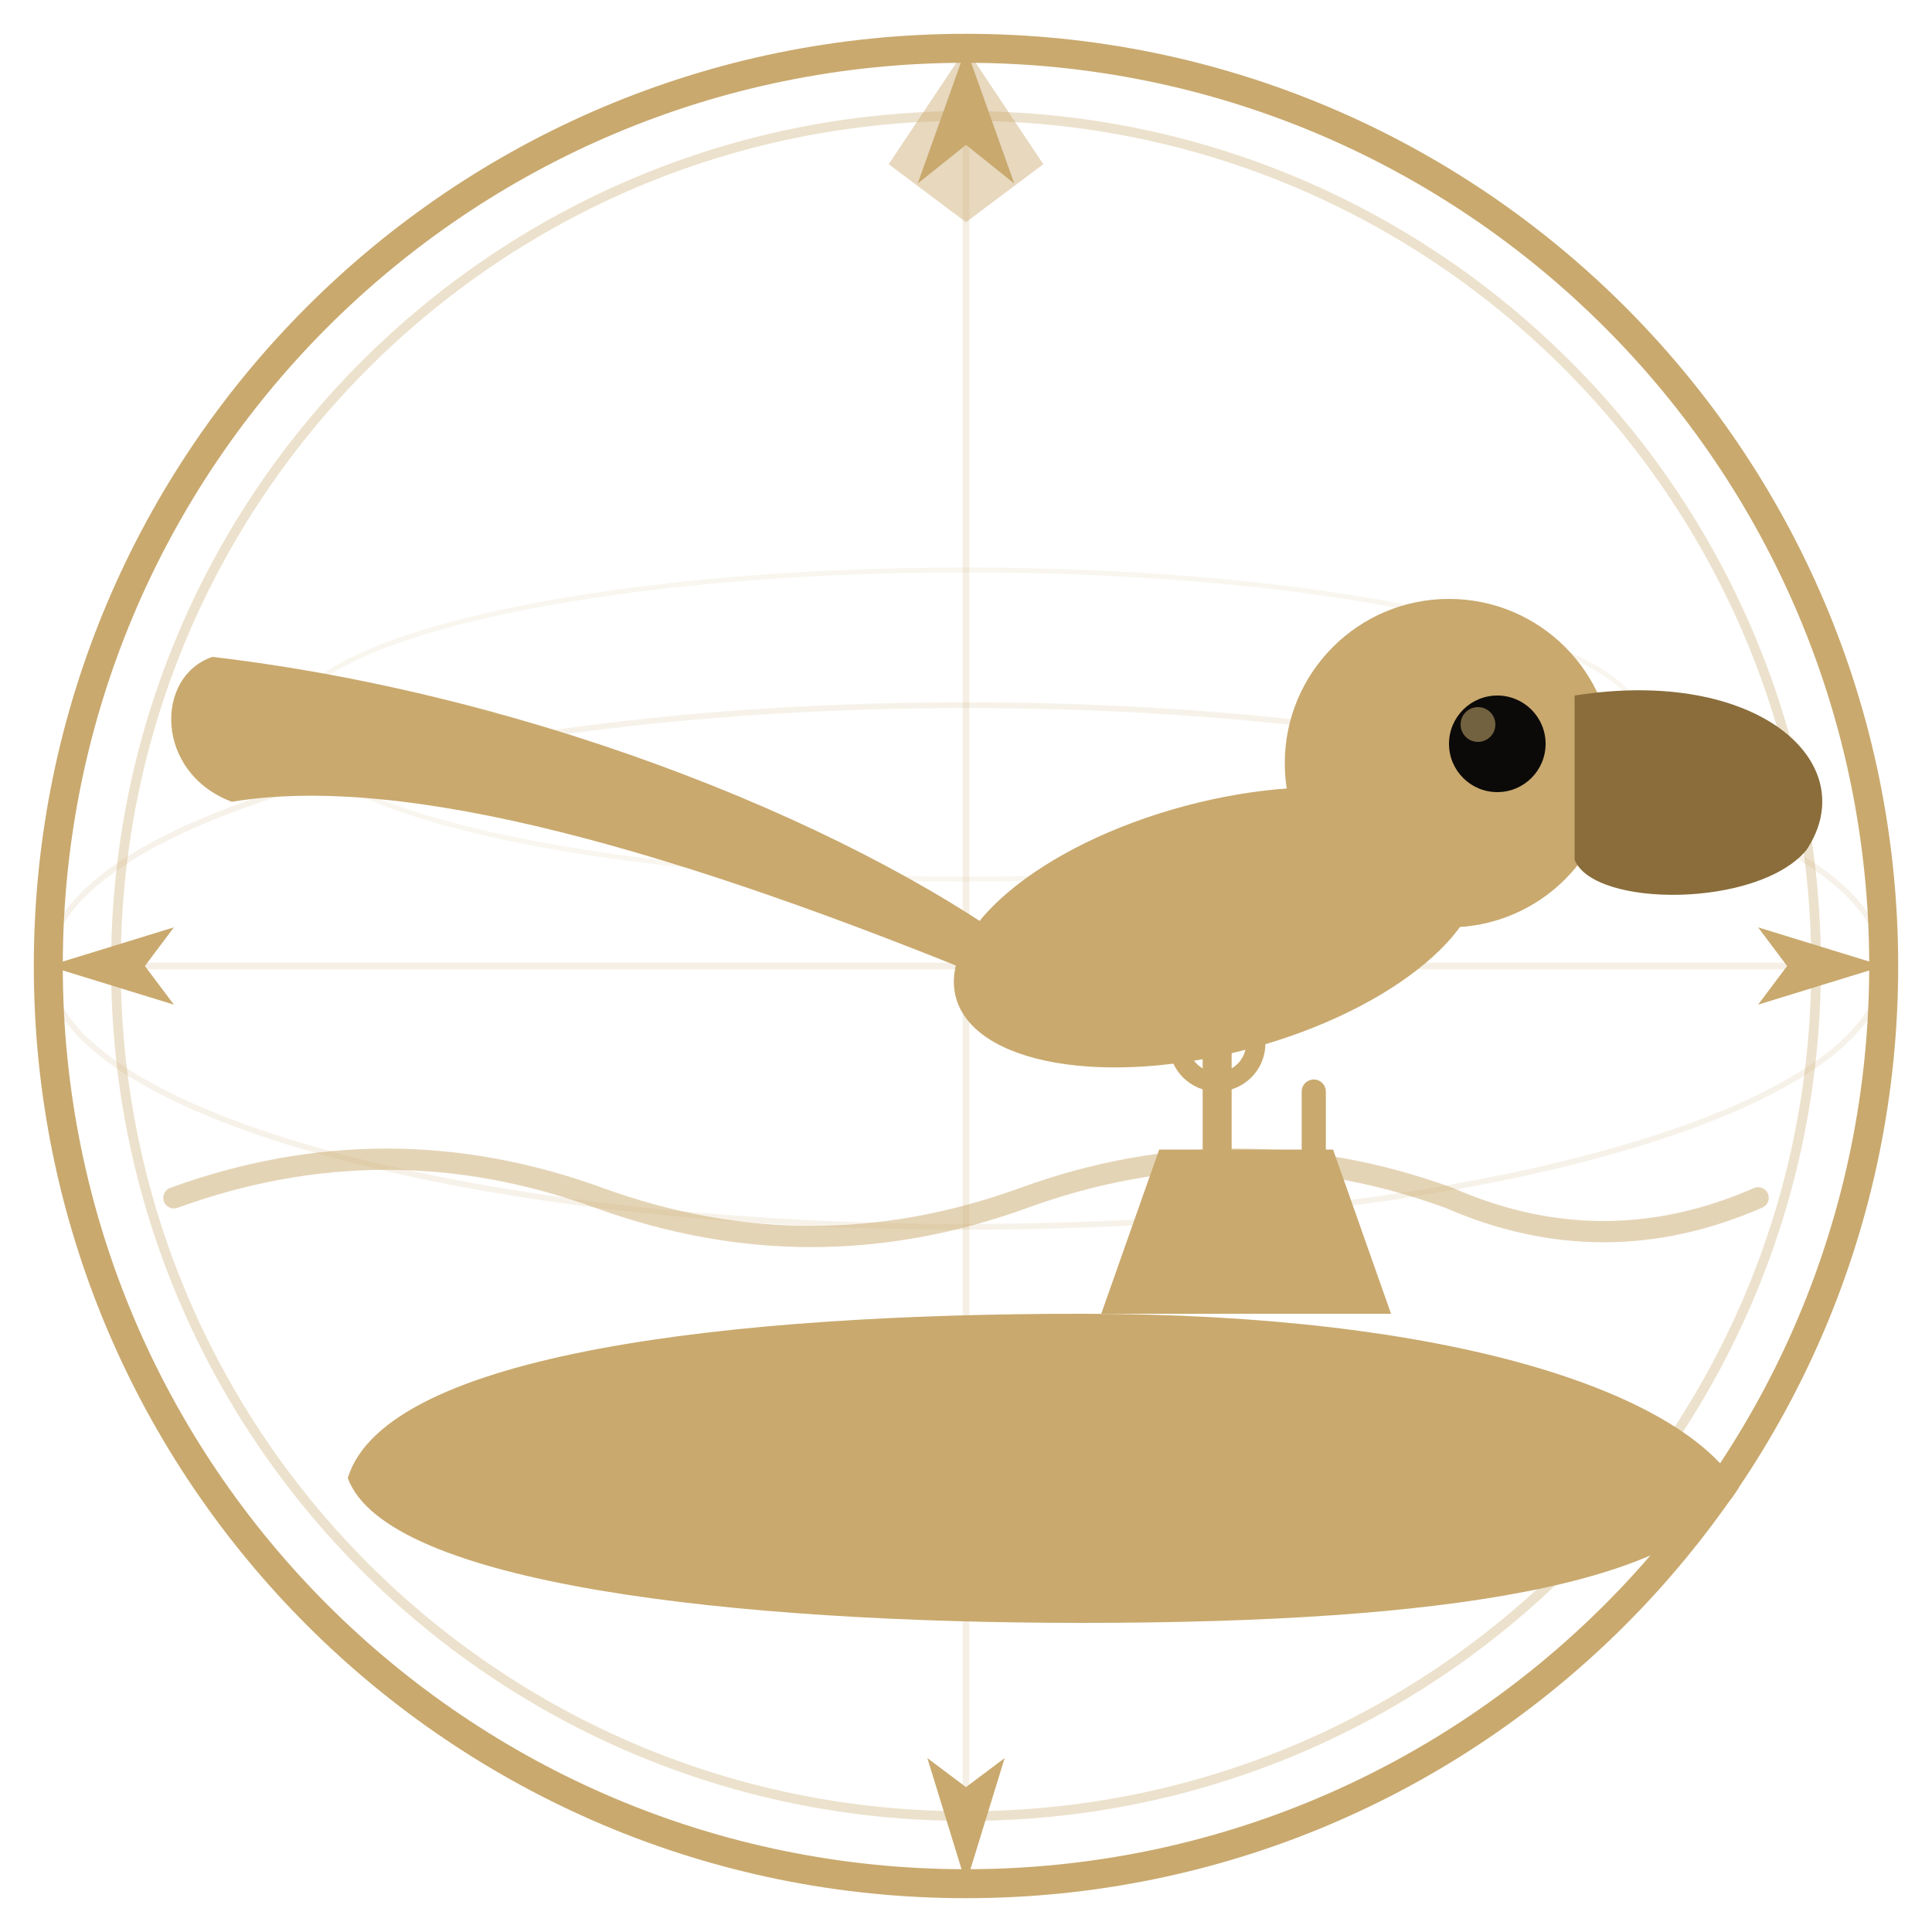
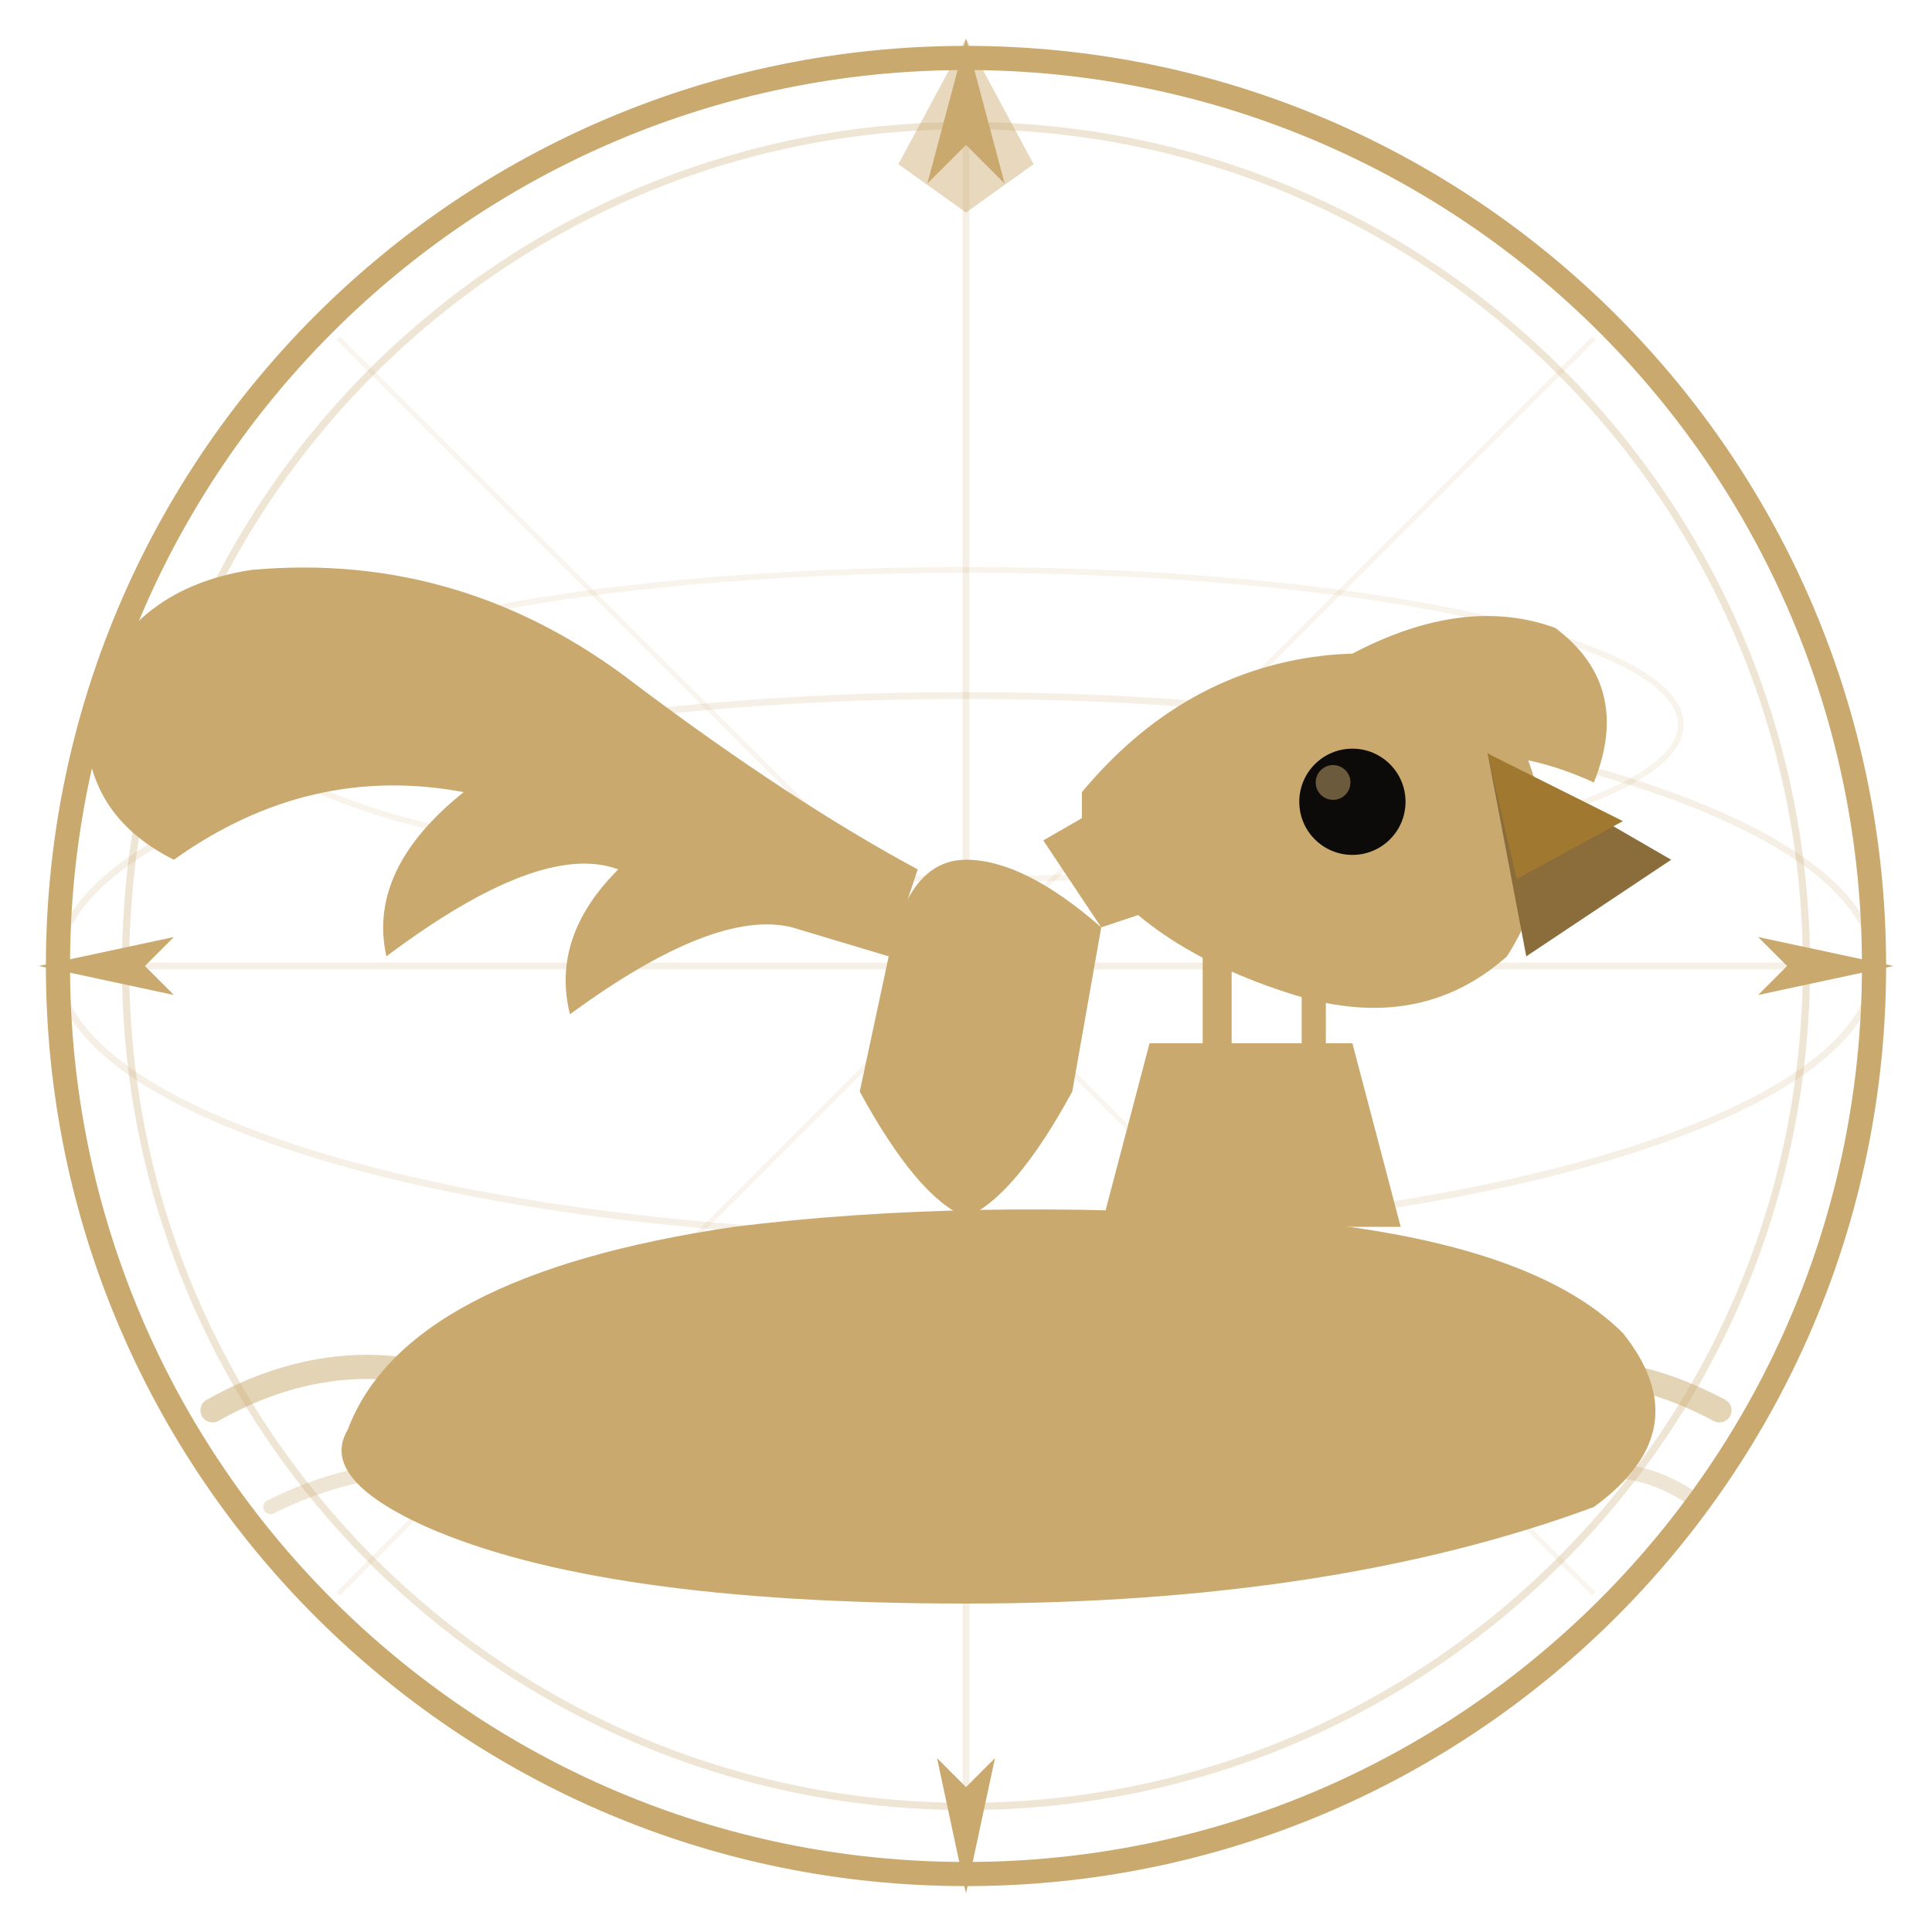
<svg xmlns="http://www.w3.org/2000/svg" viewBox="0 0 200 200">
-   <circle cx="100" cy="100" r="95" fill="none" stroke="#c9a96e" stroke-width="3" />
-   <circle cx="100" cy="100" r="88" fill="none" stroke="#c9a96e" stroke-width="1" opacity="0.35" />
-   <path d="M100 5 L105 19 L100 15 L95 19Z" fill="#c9a96e" />
-   <path d="M100 5 L108 17 L100 23 L92 17Z" fill="#c9a96e" opacity="0.45" />
-   <path d="M100 195 L104 182 L100 185 L96 182Z" fill="#c9a96e" />
-   <path d="M195 100 L182 96  L185 100 L182 104Z" fill="#c9a96e" />
-   <path d="M5   100 L18  96  L15  100 L18  104Z" fill="#c9a96e" />
-   <line x1="100" y1="8" x2="100" y2="192" stroke="#c9a96e" stroke-width="0.7" opacity="0.18" />
-   <line x1="8" y1="100" x2="192" y2="100" stroke="#c9a96e" stroke-width="0.7" opacity="0.18" />
-   <ellipse cx="100" cy="100" rx="95" ry="27" fill="none" stroke="#c9a96e" stroke-width="0.6" opacity="0.15" />
-   <ellipse cx="100" cy="75" rx="70" ry="16" fill="none" stroke="#c9a96e" stroke-width="0.5" opacity="0.11" />
-   <path d="M108 100            C 90 86,  56 72,  22 68            C 16 70,  16 80,  24 83            C 42 80,  70 88, 104 102Z" fill="#c9a96e" />
-   <ellipse cx="126" cy="96" rx="28" ry="13" transform="rotate(-15 126 96)" fill="#c9a96e" />
-   <circle cx="150" cy="79" r="17" fill="#c9a96e" />
-   <path d="M163 72            C 182 69, 193 79, 187 88            C 182 94, 165 94, 163 89            C 165 84, 163 78Z" fill="#8a6d3b" />
-   <circle cx="155" cy="77" r="5" fill="#0c0a09" />
-   <circle cx="153" cy="75" r="1.8" fill="#c9a96e" opacity="0.55" />
-   <path d="M18 124 Q40 116 62 124 Q84 132 106 124 Q128 116 150 124 Q166 131 182 124" fill="none" stroke="#c9a96e" stroke-width="2.2" stroke-linecap="round" opacity="0.5" />
-   <path d="M36 153            C 40 140, 76 136, 112 136            C 150 136, 174 144, 180 154            C 174 164, 150 168, 112 168            C  76 168,  40 164,  36 153Z" fill="#c9a96e" />
-   <path d="M114 136 L120 119 L138 119 L144 136Z" fill="#c9a96e" />
-   <line x1="126" y1="119" x2="126" y2="109" stroke="#c9a96e" stroke-width="3" stroke-linecap="round" />
-   <circle cx="126" cy="108" r="4" fill="none" stroke="#c9a96e" stroke-width="2" />
-   <line x1="136" y1="119" x2="136" y2="113" stroke="#c9a96e" stroke-width="2.5" stroke-linecap="round" />
+   <circle cx="100" cy="100" r="94" fill="none" stroke="#c9a96e" stroke-width="2.5" />
+   <circle cx="100" cy="100" r="87" fill="none" stroke="#c9a96e" stroke-width="0.75" opacity="0.3" />
+   <path d="M100 4 L104 19 L100 15 L96 19Z" fill="#c9a96e" />
+   <path d="M100 4 L107 17 L100 22 L93 17Z" fill="#c9a96e" opacity="0.45" />
+   <path d="M100 196 L103 182 L100 185 L97 182Z" fill="#c9a96e" />
+   <path d="M196 100 L182 97 L185 100 L182 103Z" fill="#c9a96e" />
+   <path d="M4 100 L18 97 L15 100 L18 103Z" fill="#c9a96e" />
+   <ellipse cx="100" cy="100" rx="94" ry="28" fill="none" stroke="#c9a96e" stroke-width="0.7" opacity="0.18" />
+   <ellipse cx="100" cy="75" rx="74" ry="16" fill="none" stroke="#c9a96e" stroke-width="0.6" opacity="0.14" />
+   <line x1="100" y1="6" x2="100" y2="194" stroke="#c9a96e" stroke-width="0.7" opacity="0.18" />
+   <line x1="6" y1="100" x2="194" y2="100" stroke="#c9a96e" stroke-width="0.7" opacity="0.18" />
+   <line x1="35" y1="35" x2="165" y2="165" stroke="#c9a96e" stroke-width="0.5" opacity="0.12" />
+   <line x1="165" y1="35" x2="35" y2="165" stroke="#c9a96e" stroke-width="0.5" opacity="0.12" />
+   <path d="     M95 90     Q82 83 66 71     Q48 57 26 59     Q13 61 9 73     Q8 84 18 89     Q32 79 48 82     Q38 90 40 99     Q56 87 64 90     Q57 97 59 105     Q74 94 82 96     L92 99 Z" fill="#c9a96e" />
+   <path d="     M108 87     Q122 79 136 70     Q150 61 161 65     Q169 71 165 81     Q154 76 146 80     Q149 87 147 94     Q138 87 129 91     L114 96 Z" fill="#c9a96e" />
+   <path d="M92 99 L89 113 Q95 124 100 126 Q105 124 111 113 L114 96 Q106 89 100 89 Q94 89 92 99Z" fill="#c9a96e" />
+   <path d="     M112 82     Q122 70 136 68     Q150 66 157 76     Q163 88 156 99     Q147 107 134 103     Q118 98 112 88 Z" fill="#c9a96e" />
+   <path d="M154 78 L173 89 L158 99 Z" fill="#8a6d3b" />
+   <path d="M154 78 L168 85 L157 91 Z" fill="#a07830" />
+   <circle cx="140" cy="83" r="5.5" fill="#0d0b09" />
+   <circle cx="138" cy="81" r="1.8" fill="#c9a96e" opacity="0.5" />
+   <path d="     M36 148     Q42 132 76 127     Q100 124 130 126     Q158 128 168 138     Q176 148 165 156     Q138 166 100 166     Q62 166 44 158     Q33 153 36 148 Z" fill="#c9a96e" />
+   <path d="M114 127 L119 108 L140 108 L145 127Z" fill="#c9a96e" />
+   <line x1="126" y1="108" x2="126" y2="97" stroke="#c9a96e" stroke-width="3" stroke-linecap="round" />
+   <circle cx="126" cy="95" r="3" fill="none" stroke="#c9a96e" stroke-width="1.8" />
+   <line x1="136" y1="108" x2="136" y2="102" stroke="#c9a96e" stroke-width="2.5" stroke-linecap="round" />
+   <path d="M22 146 Q38 137 54 146 Q70 155 86 146 Q102 137 118 146 Q134 155 150 146 Q163 138 178 146" fill="none" stroke="#c9a96e" stroke-width="2.5" stroke-linecap="round" opacity="0.5" />
+   <path d="M28 156 Q44 148 60 156 Q76 164 92 156 Q108 148 124 156 Q140 164 155 156 Q166 149 175 155" fill="none" stroke="#c9a96e" stroke-width="1.5" stroke-linecap="round" opacity="0.3" />
</svg>
